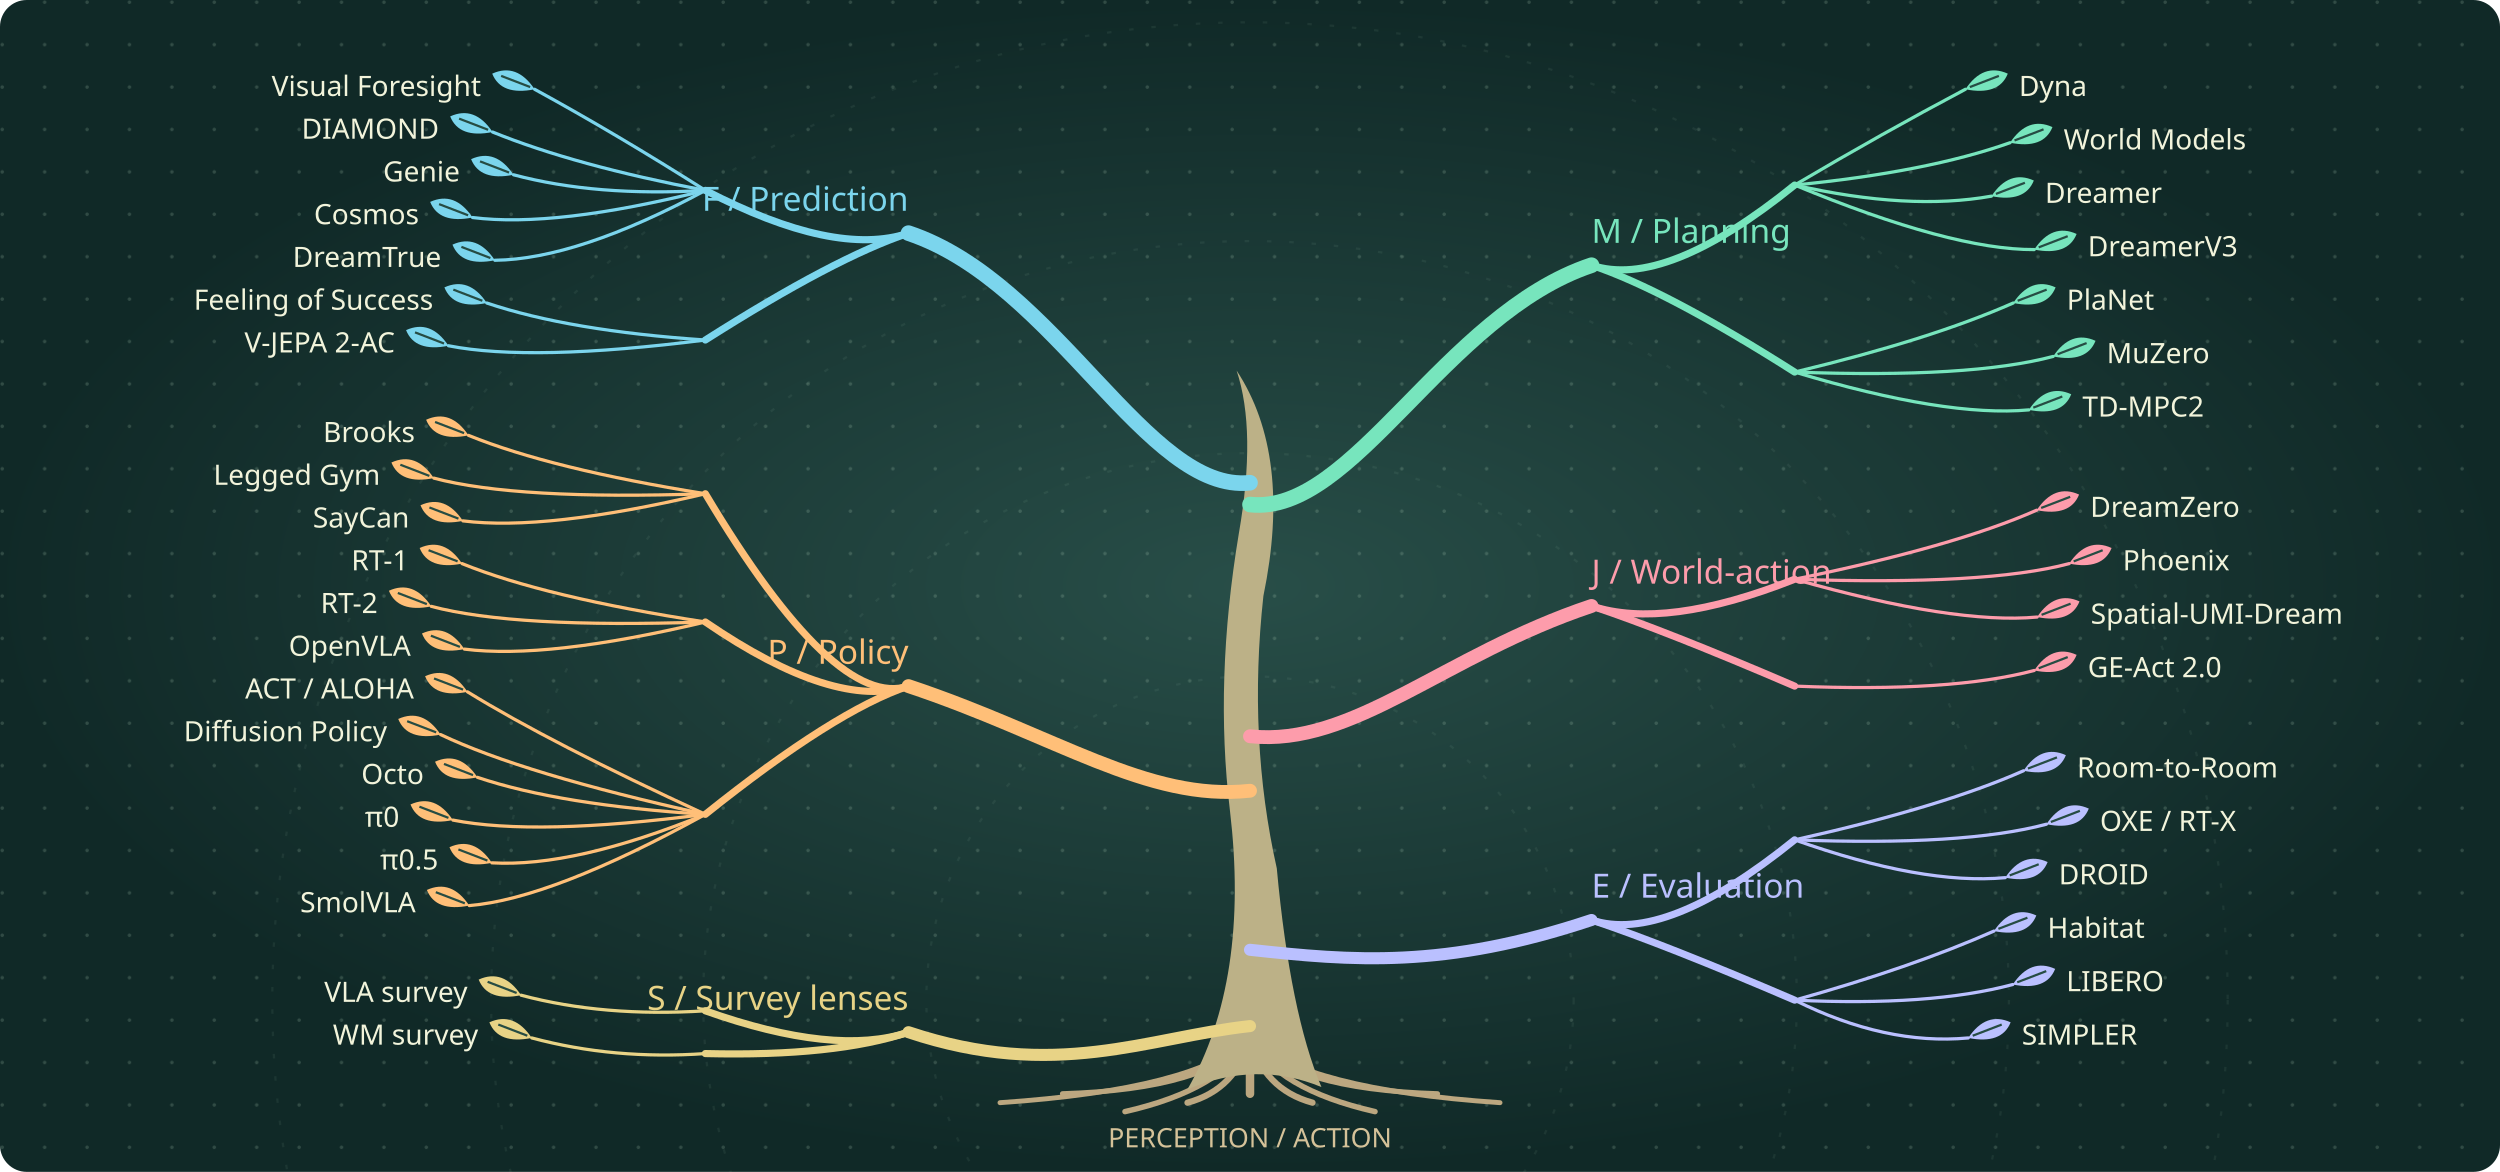
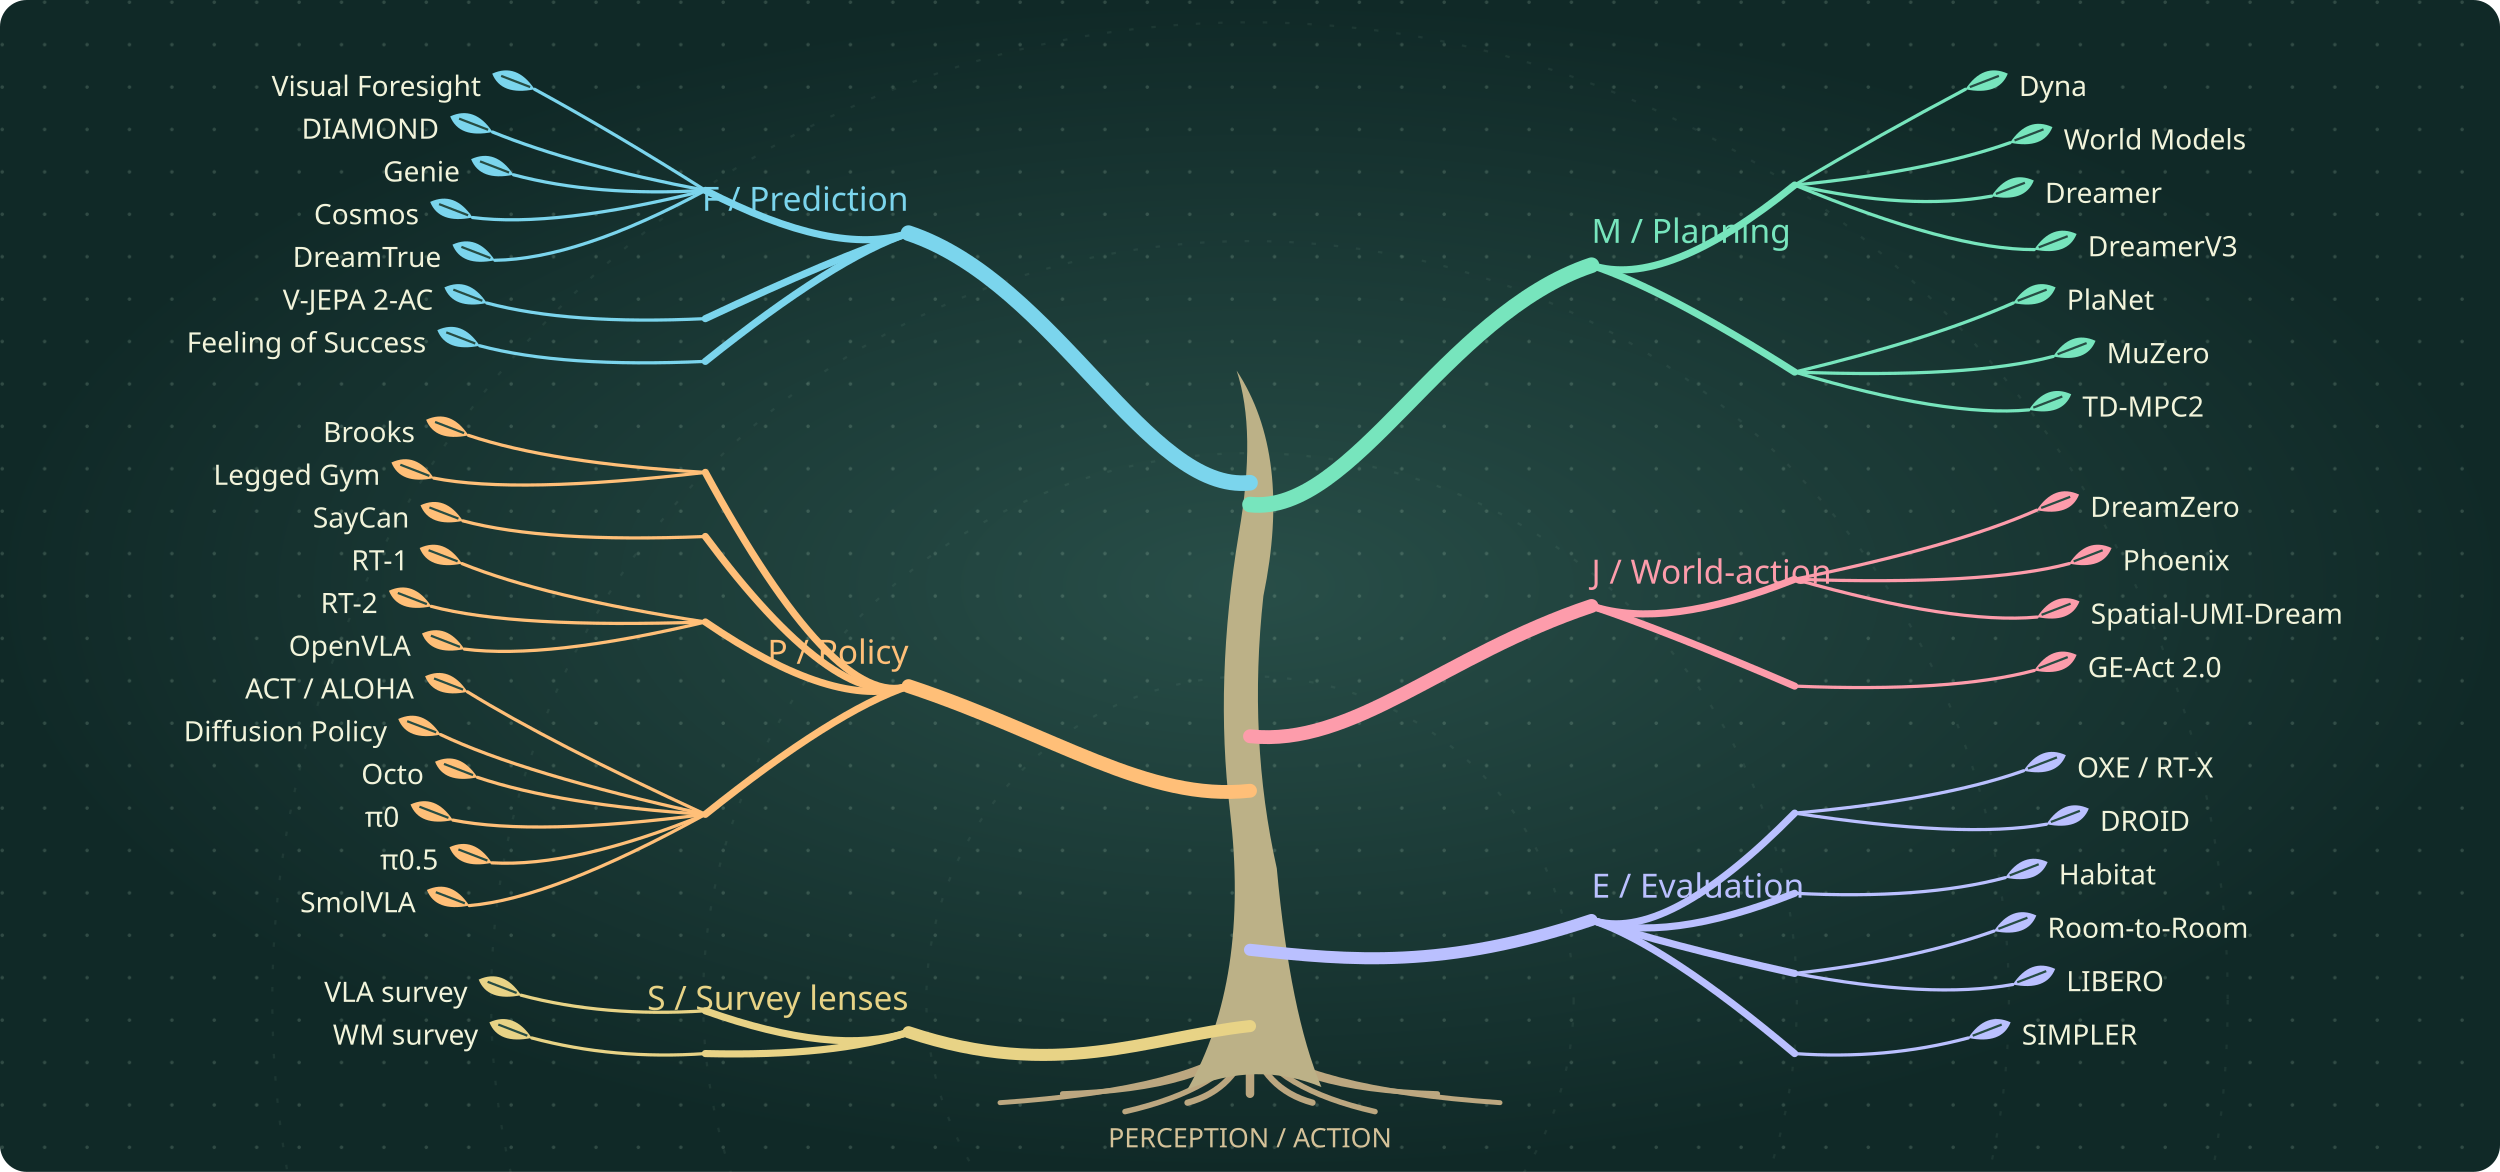
<svg xmlns="http://www.w3.org/2000/svg" class="atlas-plate" data-plate="canopy" width="1120" height="525" viewBox="0 0 1120 525" role="group" aria-label="Growing method family tree" font-family="system-ui,sans-serif">
  <defs>
    <radialGradient id="fog-canopy">
      <stop stop-color="#284e48" />
      <stop offset="1" stop-color="#102927" />
    </radialGradient>
    <pattern id="dots-canopy" width="19" height="19" patternUnits="userSpaceOnUse">
      <circle cx="1" cy="1" r=".8" fill="#bbd9c1" opacity=".19" />
    </pattern>
  </defs>
  <rect width="1120" height="525" rx="12" fill="url(#fog-canopy)" />
  <rect width="1120" height="525" rx="12" fill="url(#dots-canopy)" />
  <circle cx="560" cy="448" r="145" fill="none" stroke="#adcbb0" stroke-opacity=".08" stroke-dasharray="2 8" />
  <circle cx="560" cy="448" r="245" fill="none" stroke="#adcbb0" stroke-opacity=".08" stroke-dasharray="2 8" />
  <circle cx="560" cy="448" r="340" fill="none" stroke="#adcbb0" stroke-opacity=".08" stroke-dasharray="2 8" />
  <circle cx="560" cy="448" r="438" fill="none" stroke="#adcbb0" stroke-opacity=".08" stroke-dasharray="2 8" />
  <path d="M560 465 Q536 488 448 494" fill="none" stroke="#bca780" stroke-width="2.2" stroke-linecap="round" />
  <path d="M560 465 Q542 488 476 490" fill="none" stroke="#bca780" stroke-width="2.3" stroke-linecap="round" />
  <path d="M560 465 Q548 488 504 498" fill="none" stroke="#bca780" stroke-width="2.467" stroke-linecap="round" />
  <path d="M560 465 Q554 488 532 494" fill="none" stroke="#bca780" stroke-width="2.8" stroke-linecap="round" />
  <path d="M560 465 Q560 488 560 490" fill="none" stroke="#bca780" stroke-width="3.8" stroke-linecap="round" />
  <path d="M560 465 Q566 488 588 494" fill="none" stroke="#bca780" stroke-width="2.8" stroke-linecap="round" />
  <path d="M560 465 Q572 488 616 498" fill="none" stroke="#bca780" stroke-width="2.467" stroke-linecap="round" />
  <path d="M560 465 Q578 488 644 490" fill="none" stroke="#bca780" stroke-width="2.3" stroke-linecap="round" />
  <path d="M560 465 Q584 488 672 494" fill="none" stroke="#bca780" stroke-width="2.2" stroke-linecap="round" />
  <path d="M532 488Q560 439 551 363Q544 305 555 239Q563 193 554 166Q579 204 566 267Q559 331 572 389Q578 454 592 487Q563 475 532 488Z" fill="#bcb187" />
  <path d="M560 216.266 C514 221.266 473 126.45 407 104.45" fill="none" stroke="#7bd5ed" stroke-width="7" stroke-linecap="round" data-born="2016" data-f="F" class="wood" pathLength="1" />
  <path d="M407 104.45 Q374 115.45 316 85.3" fill="none" stroke="#7bd5ed" stroke-width="3.2" stroke-linecap="round" data-born="2016" data-f="F" class="wood" pathLength="1" />
  <path d="M316 85.3 Q276.512 60.231 239.512 40" fill="none" stroke="#7bd5ed" stroke-width="1.45" stroke-linecap="round" data-born="2016" data-f="F" class="wood" pathLength="1" />
  <path d="M316 85.3 Q257.677 74.21 220.677 59.15" fill="none" stroke="#7bd5ed" stroke-width="1.45" stroke-linecap="round" data-born="2024" data-f="F" class="wood" pathLength="1" />
  <path d="M316 85.3 Q267.055 88.19 230.055 78.3" fill="none" stroke="#7bd5ed" stroke-width="1.45" stroke-linecap="round" data-born="2024" data-f="F" class="wood" pathLength="1" />
  <path d="M316 85.3 Q248.71 102.169 211.71 97.45" fill="none" stroke="#7bd5ed" stroke-width="1.45" stroke-linecap="round" data-born="2025" data-f="F" class="wood" pathLength="1" />
  <path d="M316 85.3 Q258.703 116.149 221.703 116.6" fill="none" stroke="#7bd5ed" stroke-width="1.45" stroke-linecap="round" data-born="2026" data-f="F" class="wood" pathLength="1" />
-   <path d="M407 104.45 Q374 115.45 316 152.325" fill="none" stroke="#7bd5ed" stroke-width="3.2" stroke-linecap="round" data-born="2017" data-f="F" class="wood" pathLength="1" />
-   <path d="M316 152.325 Q255.089 148.225 218.089 135.75" fill="none" stroke="#7bd5ed" stroke-width="1.45" stroke-linecap="round" data-born="2017" data-f="F" class="wood" pathLength="1" />
-   <path d="M316 152.325 Q237.919 162.205 200.919 154.9" fill="none" stroke="#7bd5ed" stroke-width="1.45" stroke-linecap="round" data-born="2025" data-f="F" class="wood" pathLength="1" />
+   <path d="M407 104.45 Q374 115.45 316 142.75" fill="none" stroke="#7bd5ed" stroke-width="3.2" stroke-linecap="round" data-born="2025" data-f="F" class="wood" pathLength="1" />
+   <path d="M316 142.75 Q255.089 145.64 218.089 135.75" fill="none" stroke="#7bd5ed" stroke-width="1.45" stroke-linecap="round" data-born="2025" data-f="F" class="wood" pathLength="1" />
+   <path d="M407 104.45 Q374 115.45 316 161.9" fill="none" stroke="#7bd5ed" stroke-width="3.2" stroke-linecap="round" data-born="2017" data-f="F" class="wood" pathLength="1" />
+   <path d="M316 161.9 Q251.919 164.79 214.919 154.9" fill="none" stroke="#7bd5ed" stroke-width="1.45" stroke-linecap="round" data-born="2017" data-f="F" class="wood" pathLength="1" />
  <path d="M560 354.255 C514 359.255 473 329.375 407 307.375" fill="none" stroke="#ffbf78" stroke-width="6.2" stroke-linecap="round" data-born="1991" data-f="P" class="wood" pathLength="1" />
-   <path d="M407 307.375 Q374 318.375 316 221.2" fill="none" stroke="#ffbf78" stroke-width="3.2" stroke-linecap="round" data-born="1991" data-f="P" class="wood" pathLength="1" />
-   <path d="M316 221.2 Q246.899 210.111 209.899 195.05" fill="none" stroke="#ffbf78" stroke-width="1.45" stroke-linecap="round" data-born="1991" data-f="P" class="wood" pathLength="1" />
-   <path d="M316 221.2 Q231.351 224.09 194.351 214.2" fill="none" stroke="#ffbf78" stroke-width="1.45" stroke-linecap="round" data-born="2021" data-f="P" class="wood" pathLength="1" />
-   <path d="M316 221.2 Q244.382 238.07 207.382 233.35" fill="none" stroke="#ffbf78" stroke-width="1.45" stroke-linecap="round" data-born="2022" data-f="P" class="wood" pathLength="1" />
+   <path d="M407 307.375 Q374 318.375 316 211.625" fill="none" stroke="#ffbf78" stroke-width="3.2" stroke-linecap="round" data-born="1991" data-f="P" class="wood" pathLength="1" />
+   <path d="M316 211.625 Q246.899 207.525 209.899 195.05" fill="none" stroke="#ffbf78" stroke-width="1.45" stroke-linecap="round" data-born="1991" data-f="P" class="wood" pathLength="1" />
+   <path d="M316 211.625 Q231.351 221.505 194.351 214.2" fill="none" stroke="#ffbf78" stroke-width="1.45" stroke-linecap="round" data-born="2021" data-f="P" class="wood" pathLength="1" />
+   <path d="M407 307.375 Q374 318.375 316 240.35" fill="none" stroke="#ffbf78" stroke-width="3.2" stroke-linecap="round" data-born="2022" data-f="P" class="wood" pathLength="1" />
+   <path d="M316 240.35 Q244.382 243.24 207.382 233.35" fill="none" stroke="#ffbf78" stroke-width="1.45" stroke-linecap="round" data-born="2022" data-f="P" class="wood" pathLength="1" />
  <path d="M407 307.375 Q374 318.375 316 278.65" fill="none" stroke="#ffbf78" stroke-width="3.2" stroke-linecap="round" data-born="2022" data-f="P" class="wood" pathLength="1" />
  <path d="M316 278.65 Q244.005 267.561 207.005 252.5" fill="none" stroke="#ffbf78" stroke-width="1.45" stroke-linecap="round" data-born="2022" data-f="P" class="wood" pathLength="1" />
  <path d="M316 278.65 Q230.226 281.54 193.226 271.65" fill="none" stroke="#ffbf78" stroke-width="1.45" stroke-linecap="round" data-born="2023" data-f="P" class="wood" pathLength="1" />
  <path d="M316 278.65 Q245.041 295.519 208.041 290.8" fill="none" stroke="#ffbf78" stroke-width="1.45" stroke-linecap="round" data-born="2024" data-f="P" class="wood" pathLength="1" />
  <path d="M407 307.375 Q374 318.375 316 364.825" fill="none" stroke="#ffbf78" stroke-width="3.2" stroke-linecap="round" data-born="2023" data-f="P" class="wood" pathLength="1" />
  <path d="M316 364.825 Q246.44 332.766 209.44 309.95" fill="none" stroke="#ffbf78" stroke-width="1.45" stroke-linecap="round" data-born="2023" data-f="P" class="wood" pathLength="1" />
  <path d="M316 364.825 Q234.402 346.746 197.402 329.1" fill="none" stroke="#ffbf78" stroke-width="1.45" stroke-linecap="round" data-born="2023" data-f="P" class="wood" pathLength="1" />
  <path d="M316 364.825 Q250.901 360.725 213.901 348.25" fill="none" stroke="#ffbf78" stroke-width="1.45" stroke-linecap="round" data-born="2024" data-f="P" class="wood" pathLength="1" />
  <path d="M316 364.825 Q239.902 374.705 202.902 367.4" fill="none" stroke="#ffbf78" stroke-width="1.45" stroke-linecap="round" data-born="2024" data-f="P" class="wood" pathLength="1" />
  <path d="M316 364.825 Q257.362 388.684 220.362 386.55" fill="none" stroke="#ffbf78" stroke-width="1.45" stroke-linecap="round" data-born="2025" data-f="P" class="wood" pathLength="1" />
  <path d="M316 364.825 Q247.235 402.664 210.235 405.7" fill="none" stroke="#ffbf78" stroke-width="1.45" stroke-linecap="round" data-born="2025" data-f="P" class="wood" pathLength="1" />
  <path d="M560 459.689 C514 464.689 473 484.425 407 462.425" fill="none" stroke="#e8d386" stroke-width="5.4" stroke-linecap="round" data-born="2024" data-f="S" class="wood" pathLength="1" />
  <path d="M407 462.425 Q374 473.425 316 452.85" fill="none" stroke="#e8d386" stroke-width="3.2" stroke-linecap="round" data-born="2024" data-f="S" class="wood" pathLength="1" />
  <path d="M316 452.85 Q270.447 455.74 233.447 445.85" fill="none" stroke="#e8d386" stroke-width="1.45" stroke-linecap="round" data-born="2024" data-f="S" class="wood" pathLength="1" />
  <path d="M407 462.425 Q374 473.425 316 472" fill="none" stroke="#e8d386" stroke-width="3.2" stroke-linecap="round" data-born="2025" data-f="S" class="wood" pathLength="1" />
  <path d="M316 472 Q275.232 474.89 238.232 465" fill="none" stroke="#e8d386" stroke-width="1.45" stroke-linecap="round" data-born="2025" data-f="S" class="wood" pathLength="1" />
  <path d="M560 226.032 C606 231.032 647 140.812 713 118.812" fill="none" stroke="#77e5bd" stroke-width="7" stroke-linecap="round" data-born="1991" data-f="M" class="wood" pathLength="1" />
  <path d="M713 118.812 Q746 129.812 804 82.906" fill="none" stroke="#77e5bd" stroke-width="3.2" stroke-linecap="round" data-born="1991" data-f="M" class="wood" pathLength="1" />
  <path d="M804 82.906 Q843.488 59.585 880.488 40" fill="none" stroke="#77e5bd" stroke-width="1.45" stroke-linecap="round" data-born="1991" data-f="M" class="wood" pathLength="1" />
  <path d="M804 82.906 Q863.501 77.059 900.501 63.938" fill="none" stroke="#77e5bd" stroke-width="1.45" stroke-linecap="round" data-born="2018" data-f="M" class="wood" pathLength="1" />
  <path d="M804 82.906 Q855.156 94.533 892.156 87.875" fill="none" stroke="#77e5bd" stroke-width="1.45" stroke-linecap="round" data-born="2019" data-f="M" class="wood" pathLength="1" />
  <path d="M804 82.906 Q874.33 112.008 911.33 111.812" fill="none" stroke="#77e5bd" stroke-width="1.45" stroke-linecap="round" data-born="2023" data-f="M" class="wood" pathLength="1" />
  <path d="M713 118.812 Q746 129.812 804 166.688" fill="none" stroke="#77e5bd" stroke-width="3.2" stroke-linecap="round" data-born="2018" data-f="M" class="wood" pathLength="1" />
  <path d="M804 166.688 Q864.911 152.103 901.911 135.75" fill="none" stroke="#77e5bd" stroke-width="1.45" stroke-linecap="round" data-born="2018" data-f="M" class="wood" pathLength="1" />
  <path d="M804 166.688 Q882.799 169.577 919.799 159.688" fill="none" stroke="#77e5bd" stroke-width="1.45" stroke-linecap="round" data-born="2019" data-f="M" class="wood" pathLength="1" />
  <path d="M804 166.688 Q871.91 187.052 908.91 183.625" fill="none" stroke="#77e5bd" stroke-width="1.45" stroke-linecap="round" data-born="2023" data-f="M" class="wood" pathLength="1" />
  <path d="M560 329.839 C606 334.839 647 293.469 713 271.469" fill="none" stroke="#fd9cab" stroke-width="6.2" stroke-linecap="round" data-born="2026" data-f="J" class="wood" pathLength="1" />
  <path d="M713 271.469 Q746 282.469 804 259.5" fill="none" stroke="#fd9cab" stroke-width="3.2" stroke-linecap="round" data-born="2026" data-f="J" class="wood" pathLength="1" />
  <path d="M804 259.5 Q875.431 244.916 912.431 228.562" fill="none" stroke="#fd9cab" stroke-width="1.45" stroke-linecap="round" data-born="2026" data-f="J" class="wood" pathLength="1" />
  <path d="M804 259.5 Q889.995 262.39 926.995 252.5" fill="none" stroke="#fd9cab" stroke-width="1.45" stroke-linecap="round" data-born="2026" data-f="J" class="wood" pathLength="1" />
  <path d="M804 259.5 Q875.626 279.864 912.626 276.438" fill="none" stroke="#fd9cab" stroke-width="1.45" stroke-linecap="round" data-born="2026" data-f="J" class="wood" pathLength="1" />
  <path d="M713 271.469 Q746 282.469 804 307.375" fill="none" stroke="#fd9cab" stroke-width="3.2" stroke-linecap="round" data-born="2026" data-f="J" class="wood" pathLength="1" />
  <path d="M804 307.375 Q874.331 310.265 911.331 300.375" fill="none" stroke="#fd9cab" stroke-width="1.45" stroke-linecap="round" data-born="2026" data-f="J" class="wood" pathLength="1" />
  <path d="M560 425.506 C606 430.506 647 434.156 713 412.156" fill="none" stroke="#bac0ff" stroke-width="5.4" stroke-linecap="round" data-born="2017" data-f="E" class="wood" pathLength="1" />
-   <path d="M713 412.156 Q746 423.156 804 376.25" fill="none" stroke="#bac0ff" stroke-width="3.2" stroke-linecap="round" data-born="2017" data-f="E" class="wood" pathLength="1" />
-   <path d="M804 376.25 Q869.516 361.666 906.516 345.312" fill="none" stroke="#bac0ff" stroke-width="1.45" stroke-linecap="round" data-born="2017" data-f="E" class="wood" pathLength="1" />
-   <path d="M804 376.25 Q879.783 379.14 916.783 369.25" fill="none" stroke="#bac0ff" stroke-width="1.45" stroke-linecap="round" data-born="2023" data-f="E" class="wood" pathLength="1" />
-   <path d="M804 376.25 Q861.339 396.614 898.339 393.188" fill="none" stroke="#bac0ff" stroke-width="1.45" stroke-linecap="round" data-born="2024" data-f="E" class="wood" pathLength="1" />
-   <path d="M713 412.156 Q746 423.156 804 448.062" fill="none" stroke="#bac0ff" stroke-width="3.2" stroke-linecap="round" data-born="2019" data-f="E" class="wood" pathLength="1" />
-   <path d="M804 448.062 Q856.28 433.478 893.28 417.125" fill="none" stroke="#bac0ff" stroke-width="1.45" stroke-linecap="round" data-born="2019" data-f="E" class="wood" pathLength="1" />
-   <path d="M804 448.062 Q864.716 450.952 901.716 441.062" fill="none" stroke="#bac0ff" stroke-width="1.45" stroke-linecap="round" data-born="2023" data-f="E" class="wood" pathLength="1" />
-   <path d="M804 448.062 Q844.768 468.427 881.768 465" fill="none" stroke="#bac0ff" stroke-width="1.45" stroke-linecap="round" data-born="2024" data-f="E" class="wood" pathLength="1" />
+   <path d="M713 412.156 Q746 423.156 804 364.281" fill="none" stroke="#bac0ff" stroke-width="3.2" stroke-linecap="round" data-born="2023" data-f="E" class="wood" pathLength="1" />
+   <path d="M804 364.281 Q869.516 358.434 906.516 345.312" fill="none" stroke="#bac0ff" stroke-width="1.45" stroke-linecap="round" data-born="2023" data-f="E" class="wood" pathLength="1" />
+   <path d="M804 364.281 Q879.783 375.908 916.783 369.25" fill="none" stroke="#bac0ff" stroke-width="1.45" stroke-linecap="round" data-born="2024" data-f="E" class="wood" pathLength="1" />
+   <path d="M713 412.156 Q746 423.156 804 400.188" fill="none" stroke="#bac0ff" stroke-width="3.2" stroke-linecap="round" data-born="2019" data-f="E" class="wood" pathLength="1" />
+   <path d="M804 400.188 Q861.339 403.077 898.339 393.188" fill="none" stroke="#bac0ff" stroke-width="1.45" stroke-linecap="round" data-born="2019" data-f="E" class="wood" pathLength="1" />
+   <path d="M713 412.156 Q746 423.156 804 436.094" fill="none" stroke="#bac0ff" stroke-width="3.2" stroke-linecap="round" data-born="2017" data-f="E" class="wood" pathLength="1" />
+   <path d="M804 436.094 Q856.28 430.247 893.28 417.125" fill="none" stroke="#bac0ff" stroke-width="1.45" stroke-linecap="round" data-born="2017" data-f="E" class="wood" pathLength="1" />
+   <path d="M804 436.094 Q864.716 447.721 901.716 441.062" fill="none" stroke="#bac0ff" stroke-width="1.45" stroke-linecap="round" data-born="2023" data-f="E" class="wood" pathLength="1" />
+   <path d="M713 412.156 Q746 423.156 804 472" fill="none" stroke="#bac0ff" stroke-width="3.2" stroke-linecap="round" data-born="2024" data-f="E" class="wood" pathLength="1" />
+   <path d="M804 472 Q844.768 474.89 881.768 465" fill="none" stroke="#bac0ff" stroke-width="1.45" stroke-linecap="round" data-born="2024" data-f="E" class="wood" pathLength="1" />
  <g data-born="2016" data-f="F">
    <text x="407" y="94.45" text-anchor="end" fill="#7bd5ed" font-size="15">F / Prediction</text>
  </g>
  <g data-born="1991" data-f="P">
    <text x="407" y="297.375" text-anchor="end" fill="#ffbf78" font-size="15">P / Policy</text>
  </g>
  <g data-born="2024" data-f="S">
    <text x="407" y="452.425" text-anchor="end" fill="#e8d386" font-size="15">S / Survey lenses</text>
  </g>
  <g data-born="1991" data-f="M">
    <text x="713" y="108.812" text-anchor="start" fill="#77e5bd" font-size="15">M / Planning</text>
  </g>
  <g data-born="2026" data-f="J">
    <text x="713" y="261.469" text-anchor="start" fill="#fd9cab" font-size="15">J / World-action</text>
  </g>
  <g data-born="2017" data-f="E">
    <text x="713" y="402.156" text-anchor="start" fill="#bac0ff" font-size="15">E / Evaluation</text>
  </g>
  <a class="specimen" href="#foresight" data-node="foresight" data-y="2016" data-f="F" transform="translate(239.5117 40)" aria-label="2016 · Deep Visual Foresight">
    <rect class="hit" fill="transparent" x="-165" y="-13" width="169" height="18" rx="4" />
    <g transform="scale(-1 1)">
      <path d="M0 0Q8 -12 19 -7Q15 3 0 0Z" fill="#7bd5ed" />
      <path d="M2 -1L15 -6" stroke="#264c43" stroke-width="1" />
    </g>
    <text x="-24" y="3" text-anchor="end" fill="#f2f4db" font-size="12.6">Visual Foresight</text>
  </a>
  <a class="specimen" href="#diamond" data-node="diamond" data-y="2024" data-f="F" transform="translate(220.6768 59.15)" aria-label="2024 · DIAMOND">
    <rect class="hit" fill="transparent" x="-165" y="-13" width="169" height="18" rx="4" />
    <g transform="scale(-1 1)">
      <path d="M0 0Q8 -12 19 -7Q15 3 0 0Z" fill="#7bd5ed" />
      <path d="M2 -1L15 -6" stroke="#264c43" stroke-width="1" />
    </g>
    <text x="-24" y="3" text-anchor="end" fill="#f2f4db" font-size="12.6">DIAMOND</text>
  </a>
  <a class="specimen" href="#genie" data-node="genie" data-y="2024" data-f="F" transform="translate(230.0548 78.3)" aria-label="2024 · Genie">
    <rect class="hit" fill="transparent" x="-165" y="-13" width="169" height="18" rx="4" />
    <g transform="scale(-1 1)">
      <path d="M0 0Q8 -12 19 -7Q15 3 0 0Z" fill="#7bd5ed" />
      <path d="M2 -1L15 -6" stroke="#264c43" stroke-width="1" />
    </g>
    <text x="-24" y="3" text-anchor="end" fill="#f2f4db" font-size="12.6">Genie</text>
  </a>
  <a class="specimen" href="#cosmos" data-node="cosmos" data-y="2025" data-f="F" transform="translate(211.7101 97.45)" aria-label="2025 · Cosmos World Foundation Model Platform">
    <rect class="hit" fill="transparent" x="-165" y="-13" width="169" height="18" rx="4" />
    <g transform="scale(-1 1)">
      <path d="M0 0Q8 -12 19 -7Q15 3 0 0Z" fill="#7bd5ed" />
      <path d="M2 -1L15 -6" stroke="#264c43" stroke-width="1" />
    </g>
    <text x="-24" y="3" text-anchor="end" fill="#f2f4db" font-size="12.6">Cosmos</text>
  </a>
  <a class="specimen" href="#dreamtrue" data-node="dreamtrue" data-y="2026" data-f="F" transform="translate(221.7029 116.6)" aria-label="2026 · DreamTrue">
    <rect class="hit" fill="transparent" x="-165" y="-13" width="169" height="18" rx="4" />
    <g transform="scale(-1 1)">
      <path d="M0 0Q8 -12 19 -7Q15 3 0 0Z" fill="#7bd5ed" />
      <path d="M2 -1L15 -6" stroke="#264c43" stroke-width="1" />
    </g>
    <text x="-24" y="3" text-anchor="end" fill="#f2f4db" font-size="12.6">DreamTrue</text>
  </a>
-   <a class="specimen" href="#touch" data-node="touch" data-y="2017" data-f="F" transform="translate(218.0891 135.75)" aria-label="2017 · The Feeling of Success">
+   <a class="specimen" href="#vjepa2" data-node="vjepa2" data-y="2025" data-f="F" transform="translate(218.0891 135.75)" aria-label="2025 · V-JEPA 2 / 2-AC">
+     <rect class="hit" fill="transparent" x="-165" y="-13" width="169" height="18" rx="4" />
+     <g transform="scale(-1 1)">
+       <path d="M0 0Q8 -12 19 -7Q15 3 0 0Z" fill="#7bd5ed" />
+       <path d="M2 -1L15 -6" stroke="#264c43" stroke-width="1" />
+     </g>
+     <text x="-24" y="3" text-anchor="end" fill="#f2f4db" font-size="12.6">V-JEPA 2-AC</text>
+   </a>
+   <a class="specimen" href="#touch" data-node="touch" data-y="2017" data-f="F" transform="translate(214.9188 154.9)" aria-label="2017 · The Feeling of Success">
    <rect class="hit" fill="transparent" x="-165" y="-13" width="169" height="18" rx="4" />
    <g transform="scale(-1 1)">
      <path d="M0 0Q8 -12 19 -7Q15 3 0 0Z" fill="#7bd5ed" />
      <path d="M2 -1L15 -6" stroke="#264c43" stroke-width="1" />
    </g>
    <text x="-24" y="3" text-anchor="end" fill="#f2f4db" font-size="12.6">Feeling of Success</text>
  </a>
-   <a class="specimen" href="#vjepa2" data-node="vjepa2" data-y="2025" data-f="F" transform="translate(200.9188 154.9)" aria-label="2025 · V-JEPA 2 / 2-AC">
-     <rect class="hit" fill="transparent" x="-165" y="-13" width="169" height="18" rx="4" />
-     <g transform="scale(-1 1)">
-       <path d="M0 0Q8 -12 19 -7Q15 3 0 0Z" fill="#7bd5ed" />
-       <path d="M2 -1L15 -6" stroke="#264c43" stroke-width="1" />
-     </g>
-     <text x="-24" y="3" text-anchor="end" fill="#f2f4db" font-size="12.6">V-JEPA 2-AC</text>
-   </a>
  <a class="specimen" href="#brooks" data-node="brooks" data-y="1991" data-f="P" transform="translate(209.8989 195.05)" aria-label="1991 · Intelligence without representation">
    <rect class="hit" fill="transparent" x="-165" y="-13" width="169" height="18" rx="4" />
    <g transform="scale(-1 1)">
      <path d="M0 0Q8 -12 19 -7Q15 3 0 0Z" fill="#ffbf78" />
      <path d="M2 -1L15 -6" stroke="#264c43" stroke-width="1" />
    </g>
    <text x="-24" y="3" text-anchor="end" fill="#f2f4db" font-size="12.6">Brooks</text>
  </a>
  <a class="specimen" href="#legged" data-node="legged" data-y="2021" data-f="P" transform="translate(194.3509 214.2)" aria-label="2021 · Learning to Walk in Minutes">
    <rect class="hit" fill="transparent" x="-165" y="-13" width="169" height="18" rx="4" />
    <g transform="scale(-1 1)">
      <path d="M0 0Q8 -12 19 -7Q15 3 0 0Z" fill="#ffbf78" />
      <path d="M2 -1L15 -6" stroke="#264c43" stroke-width="1" />
    </g>
    <text x="-24" y="3" text-anchor="end" fill="#f2f4db" font-size="12.6">Legged Gym</text>
  </a>
  <a class="specimen" href="#saycan" data-node="saycan" data-y="2022" data-f="P" transform="translate(207.3818 233.35)" aria-label="2022 · SayCan">
    <rect class="hit" fill="transparent" x="-165" y="-13" width="169" height="18" rx="4" />
    <g transform="scale(-1 1)">
      <path d="M0 0Q8 -12 19 -7Q15 3 0 0Z" fill="#ffbf78" />
      <path d="M2 -1L15 -6" stroke="#264c43" stroke-width="1" />
    </g>
    <text x="-24" y="3" text-anchor="end" fill="#f2f4db" font-size="12.6">SayCan</text>
  </a>
  <a class="specimen" href="#rt1" data-node="rt1" data-y="2022" data-f="P" transform="translate(207.0051 252.5)" aria-label="2022 · RT-1">
    <rect class="hit" fill="transparent" x="-165" y="-13" width="169" height="18" rx="4" />
    <g transform="scale(-1 1)">
      <path d="M0 0Q8 -12 19 -7Q15 3 0 0Z" fill="#ffbf78" />
      <path d="M2 -1L15 -6" stroke="#264c43" stroke-width="1" />
    </g>
    <text x="-24" y="3" text-anchor="end" fill="#f2f4db" font-size="12.6">RT-1</text>
  </a>
  <a class="specimen" href="#rt2" data-node="rt2" data-y="2023" data-f="P" transform="translate(193.226 271.65)" aria-label="2023 · RT-2">
    <rect class="hit" fill="transparent" x="-165" y="-13" width="169" height="18" rx="4" />
    <g transform="scale(-1 1)">
      <path d="M0 0Q8 -12 19 -7Q15 3 0 0Z" fill="#ffbf78" />
      <path d="M2 -1L15 -6" stroke="#264c43" stroke-width="1" />
    </g>
    <text x="-24" y="3" text-anchor="end" fill="#f2f4db" font-size="12.6">RT-2</text>
  </a>
  <a class="specimen" href="#openvla" data-node="openvla" data-y="2024" data-f="P" transform="translate(208.0414 290.8)" aria-label="2024 · OpenVLA">
    <rect class="hit" fill="transparent" x="-165" y="-13" width="169" height="18" rx="4" />
    <g transform="scale(-1 1)">
      <path d="M0 0Q8 -12 19 -7Q15 3 0 0Z" fill="#ffbf78" />
      <path d="M2 -1L15 -6" stroke="#264c43" stroke-width="1" />
    </g>
    <text x="-24" y="3" text-anchor="end" fill="#f2f4db" font-size="12.6">OpenVLA</text>
  </a>
  <a class="specimen" href="#act" data-node="act" data-y="2023" data-f="P" transform="translate(209.44 309.95)" aria-label="2023 · ACT / ALOHA">
    <rect class="hit" fill="transparent" x="-165" y="-13" width="169" height="18" rx="4" />
    <g transform="scale(-1 1)">
      <path d="M0 0Q8 -12 19 -7Q15 3 0 0Z" fill="#ffbf78" />
      <path d="M2 -1L15 -6" stroke="#264c43" stroke-width="1" />
    </g>
    <text x="-24" y="3" text-anchor="end" fill="#f2f4db" font-size="12.6">ACT / ALOHA</text>
  </a>
  <a class="specimen" href="#diffusion-policy" data-node="diffusion-policy" data-y="2023" data-f="P" transform="translate(197.4023 329.1)" aria-label="2023 · Diffusion Policy">
    <rect class="hit" fill="transparent" x="-165" y="-13" width="169" height="18" rx="4" />
    <g transform="scale(-1 1)">
      <path d="M0 0Q8 -12 19 -7Q15 3 0 0Z" fill="#ffbf78" />
      <path d="M2 -1L15 -6" stroke="#264c43" stroke-width="1" />
    </g>
    <text x="-24" y="3" text-anchor="end" fill="#f2f4db" font-size="12.6">Diffusion Policy</text>
  </a>
  <a class="specimen" href="#octo" data-node="octo" data-y="2024" data-f="P" transform="translate(213.9011 348.25)" aria-label="2024 · Octo">
    <rect class="hit" fill="transparent" x="-165" y="-13" width="169" height="18" rx="4" />
    <g transform="scale(-1 1)">
      <path d="M0 0Q8 -12 19 -7Q15 3 0 0Z" fill="#ffbf78" />
      <path d="M2 -1L15 -6" stroke="#264c43" stroke-width="1" />
    </g>
    <text x="-24" y="3" text-anchor="end" fill="#f2f4db" font-size="12.6">Octo</text>
  </a>
  <a class="specimen" href="#pi0" data-node="pi0" data-y="2024" data-f="P" transform="translate(202.9017 367.4)" aria-label="2024 · π0">
    <rect class="hit" fill="transparent" x="-165" y="-13" width="169" height="18" rx="4" />
    <g transform="scale(-1 1)">
      <path d="M0 0Q8 -12 19 -7Q15 3 0 0Z" fill="#ffbf78" />
      <path d="M2 -1L15 -6" stroke="#264c43" stroke-width="1" />
    </g>
    <text x="-24" y="3" text-anchor="end" fill="#f2f4db" font-size="12.6">π0</text>
  </a>
  <a class="specimen" href="#pi05" data-node="pi05" data-y="2025" data-f="P" transform="translate(220.3623 386.55)" aria-label="2025 · π0.5">
    <rect class="hit" fill="transparent" x="-165" y="-13" width="169" height="18" rx="4" />
    <g transform="scale(-1 1)">
      <path d="M0 0Q8 -12 19 -7Q15 3 0 0Z" fill="#ffbf78" />
      <path d="M2 -1L15 -6" stroke="#264c43" stroke-width="1" />
    </g>
    <text x="-24" y="3" text-anchor="end" fill="#f2f4db" font-size="12.6">π0.5</text>
  </a>
  <a class="specimen" href="#smolvla" data-node="smolvla" data-y="2025" data-f="P" transform="translate(210.2349 405.7)" aria-label="2025 · SmolVLA">
    <rect class="hit" fill="transparent" x="-165" y="-13" width="169" height="18" rx="4" />
    <g transform="scale(-1 1)">
      <path d="M0 0Q8 -12 19 -7Q15 3 0 0Z" fill="#ffbf78" />
      <path d="M2 -1L15 -6" stroke="#264c43" stroke-width="1" />
    </g>
    <text x="-24" y="3" text-anchor="end" fill="#f2f4db" font-size="12.6">SmolVLA</text>
  </a>
  <a class="specimen" href="#survey-vla" data-node="survey-vla" data-y="2024" data-f="S" transform="translate(233.4468 445.85)" aria-label="2024 · A Survey on Vision-Language-Action Models for Embodied AI">
    <rect class="hit" fill="transparent" x="-165" y="-13" width="169" height="18" rx="4" />
    <g transform="scale(-1 1)">
      <path d="M0 0Q8 -12 19 -7Q15 3 0 0Z" fill="#e8d386" />
      <path d="M2 -1L15 -6" stroke="#264c43" stroke-width="1" />
    </g>
    <text x="-24" y="3" text-anchor="end" fill="#f2f4db" font-size="12.6">VLA survey</text>
  </a>
  <a class="specimen" href="#survey-wm" data-node="survey-wm" data-y="2025" data-f="S" transform="translate(238.2325 465)" aria-label="2025 · A Comprehensive Survey on World Models for Embodied AI">
    <rect class="hit" fill="transparent" x="-165" y="-13" width="169" height="18" rx="4" />
    <g transform="scale(-1 1)">
      <path d="M0 0Q8 -12 19 -7Q15 3 0 0Z" fill="#e8d386" />
      <path d="M2 -1L15 -6" stroke="#264c43" stroke-width="1" />
    </g>
    <text x="-24" y="3" text-anchor="end" fill="#f2f4db" font-size="12.6">WM survey</text>
  </a>
  <a class="specimen" href="#dyna" data-node="dyna" data-y="1991" data-f="M" transform="translate(880.4883 40)" aria-label="1991 · Dyna">
    <rect class="hit" fill="transparent" x="-4" y="-13" width="169" height="18" rx="4" />
    <g transform="scale(1 1)">
      <path d="M0 0Q8 -12 19 -7Q15 3 0 0Z" fill="#77e5bd" />
      <path d="M2 -1L15 -6" stroke="#264c43" stroke-width="1" />
    </g>
    <text x="24" y="3" text-anchor="start" fill="#f2f4db" font-size="12.6">Dyna</text>
  </a>
  <a class="specimen" href="#world-models" data-node="world-models" data-y="2018" data-f="M" transform="translate(900.5013 63.9375)" aria-label="2018 · World Models">
    <rect class="hit" fill="transparent" x="-4" y="-13" width="169" height="18" rx="4" />
    <g transform="scale(1 1)">
      <path d="M0 0Q8 -12 19 -7Q15 3 0 0Z" fill="#77e5bd" />
      <path d="M2 -1L15 -6" stroke="#264c43" stroke-width="1" />
    </g>
    <text x="24" y="3" text-anchor="start" fill="#f2f4db" font-size="12.6">World Models</text>
  </a>
  <a class="specimen" href="#dreamer" data-node="dreamer" data-y="2019" data-f="M" transform="translate(892.1561 87.875)" aria-label="2019 · Dreamer">
    <rect class="hit" fill="transparent" x="-4" y="-13" width="169" height="18" rx="4" />
    <g transform="scale(1 1)">
      <path d="M0 0Q8 -12 19 -7Q15 3 0 0Z" fill="#77e5bd" />
      <path d="M2 -1L15 -6" stroke="#264c43" stroke-width="1" />
    </g>
    <text x="24" y="3" text-anchor="start" fill="#f2f4db" font-size="12.6">Dreamer</text>
  </a>
  <a class="specimen" href="#dreamerv3" data-node="dreamerv3" data-y="2023" data-f="M" transform="translate(911.3301 111.8125)" aria-label="2023 · DreamerV3">
    <rect class="hit" fill="transparent" x="-4" y="-13" width="169" height="18" rx="4" />
    <g transform="scale(1 1)">
      <path d="M0 0Q8 -12 19 -7Q15 3 0 0Z" fill="#77e5bd" />
      <path d="M2 -1L15 -6" stroke="#264c43" stroke-width="1" />
    </g>
    <text x="24" y="3" text-anchor="start" fill="#f2f4db" font-size="12.6">DreamerV3</text>
  </a>
  <a class="specimen" href="#planet" data-node="planet" data-y="2018" data-f="M" transform="translate(901.9109 135.75)" aria-label="2018 · PlaNet">
    <rect class="hit" fill="transparent" x="-4" y="-13" width="169" height="18" rx="4" />
    <g transform="scale(1 1)">
      <path d="M0 0Q8 -12 19 -7Q15 3 0 0Z" fill="#77e5bd" />
      <path d="M2 -1L15 -6" stroke="#264c43" stroke-width="1" />
    </g>
    <text x="24" y="3" text-anchor="start" fill="#f2f4db" font-size="12.6">PlaNet</text>
  </a>
  <a class="specimen" href="#muzero" data-node="muzero" data-y="2019" data-f="M" transform="translate(919.7991 159.6875)" aria-label="2019 · MuZero">
    <rect class="hit" fill="transparent" x="-4" y="-13" width="169" height="18" rx="4" />
    <g transform="scale(1 1)">
      <path d="M0 0Q8 -12 19 -7Q15 3 0 0Z" fill="#77e5bd" />
      <path d="M2 -1L15 -6" stroke="#264c43" stroke-width="1" />
    </g>
    <text x="24" y="3" text-anchor="start" fill="#f2f4db" font-size="12.6">MuZero</text>
  </a>
  <a class="specimen" href="#tdmpc2" data-node="tdmpc2" data-y="2023" data-f="M" transform="translate(908.9104 183.625)" aria-label="2023 · TD-MPC2">
    <rect class="hit" fill="transparent" x="-4" y="-13" width="169" height="18" rx="4" />
    <g transform="scale(1 1)">
      <path d="M0 0Q8 -12 19 -7Q15 3 0 0Z" fill="#77e5bd" />
      <path d="M2 -1L15 -6" stroke="#264c43" stroke-width="1" />
    </g>
    <text x="24" y="3" text-anchor="start" fill="#f2f4db" font-size="12.6">TD-MPC2</text>
  </a>
  <a class="specimen" href="#dreamzero" data-node="dreamzero" data-y="2026" data-f="J" transform="translate(912.431 228.5625)" aria-label="2026 · DreamZero">
    <rect class="hit" fill="transparent" x="-4" y="-13" width="169" height="18" rx="4" />
    <g transform="scale(1 1)">
      <path d="M0 0Q8 -12 19 -7Q15 3 0 0Z" fill="#fd9cab" />
      <path d="M2 -1L15 -6" stroke="#264c43" stroke-width="1" />
    </g>
    <text x="24" y="3" text-anchor="start" fill="#f2f4db" font-size="12.6">DreamZero</text>
  </a>
  <a class="specimen" href="#phoenix" data-node="phoenix" data-y="2026" data-f="J" transform="translate(926.9949 252.5)" aria-label="2026 · Phoenix">
    <rect class="hit" fill="transparent" x="-4" y="-13" width="169" height="18" rx="4" />
    <g transform="scale(1 1)">
      <path d="M0 0Q8 -12 19 -7Q15 3 0 0Z" fill="#fd9cab" />
      <path d="M2 -1L15 -6" stroke="#264c43" stroke-width="1" />
    </g>
    <text x="24" y="3" text-anchor="start" fill="#f2f4db" font-size="12.6">Phoenix</text>
  </a>
  <a class="specimen" href="#spatialumi" data-node="spatialumi" data-y="2026" data-f="J" transform="translate(912.6256 276.4375)" aria-label="2026 · Spatial-UMI-Dream">
    <rect class="hit" fill="transparent" x="-4" y="-13" width="169" height="18" rx="4" />
    <g transform="scale(1 1)">
      <path d="M0 0Q8 -12 19 -7Q15 3 0 0Z" fill="#fd9cab" />
      <path d="M2 -1L15 -6" stroke="#264c43" stroke-width="1" />
    </g>
    <text x="24" y="3" text-anchor="start" fill="#f2f4db" font-size="12.6">Spatial-UMI-Dream</text>
  </a>
  <a class="specimen" href="#geact" data-node="geact" data-y="2026" data-f="J" transform="translate(911.3312 300.375)" aria-label="2026 · GE-Act 2.0">
    <rect class="hit" fill="transparent" x="-4" y="-13" width="169" height="18" rx="4" />
    <g transform="scale(1 1)">
      <path d="M0 0Q8 -12 19 -7Q15 3 0 0Z" fill="#fd9cab" />
      <path d="M2 -1L15 -6" stroke="#264c43" stroke-width="1" />
    </g>
    <text x="24" y="3" text-anchor="start" fill="#f2f4db" font-size="12.6">GE-Act 2.0</text>
  </a>
-   <a class="specimen" href="#r2r" data-node="r2r" data-y="2017" data-f="E" transform="translate(906.5157 345.3125)" aria-label="2017 · Room-to-Room / VLN">
+   <a class="specimen" href="#oxe" data-node="oxe" data-y="2023" data-f="E" transform="translate(906.5157 345.3125)" aria-label="2023 · Open X-Embodiment / RT-X">
+     <rect class="hit" fill="transparent" x="-4" y="-13" width="169" height="18" rx="4" />
+     <g transform="scale(1 1)">
+       <path d="M0 0Q8 -12 19 -7Q15 3 0 0Z" fill="#bac0ff" />
+       <path d="M2 -1L15 -6" stroke="#264c43" stroke-width="1" />
+     </g>
+     <text x="24" y="3" text-anchor="start" fill="#f2f4db" font-size="12.6">OXE / RT-X</text>
+   </a>
+   <a class="specimen" href="#droid" data-node="droid" data-y="2024" data-f="E" transform="translate(916.7833 369.25)" aria-label="2024 · DROID">
+     <rect class="hit" fill="transparent" x="-4" y="-13" width="169" height="18" rx="4" />
+     <g transform="scale(1 1)">
+       <path d="M0 0Q8 -12 19 -7Q15 3 0 0Z" fill="#bac0ff" />
+       <path d="M2 -1L15 -6" stroke="#264c43" stroke-width="1" />
+     </g>
+     <text x="24" y="3" text-anchor="start" fill="#f2f4db" font-size="12.6">DROID</text>
+   </a>
+   <a class="specimen" href="#habitat" data-node="habitat" data-y="2019" data-f="E" transform="translate(898.3394 393.1875)" aria-label="2019 · Habitat">
+     <rect class="hit" fill="transparent" x="-4" y="-13" width="169" height="18" rx="4" />
+     <g transform="scale(1 1)">
+       <path d="M0 0Q8 -12 19 -7Q15 3 0 0Z" fill="#bac0ff" />
+       <path d="M2 -1L15 -6" stroke="#264c43" stroke-width="1" />
+     </g>
+     <text x="24" y="3" text-anchor="start" fill="#f2f4db" font-size="12.6">Habitat</text>
+   </a>
+   <a class="specimen" href="#r2r" data-node="r2r" data-y="2017" data-f="E" transform="translate(893.2805 417.125)" aria-label="2017 · Room-to-Room / VLN">
    <rect class="hit" fill="transparent" x="-4" y="-13" width="169" height="18" rx="4" />
    <g transform="scale(1 1)">
      <path d="M0 0Q8 -12 19 -7Q15 3 0 0Z" fill="#bac0ff" />
      <path d="M2 -1L15 -6" stroke="#264c43" stroke-width="1" />
    </g>
    <text x="24" y="3" text-anchor="start" fill="#f2f4db" font-size="12.6">Room-to-Room</text>
-   </a>
-   <a class="specimen" href="#oxe" data-node="oxe" data-y="2023" data-f="E" transform="translate(916.7833 369.25)" aria-label="2023 · Open X-Embodiment / RT-X">
-     <rect class="hit" fill="transparent" x="-4" y="-13" width="169" height="18" rx="4" />
-     <g transform="scale(1 1)">
-       <path d="M0 0Q8 -12 19 -7Q15 3 0 0Z" fill="#bac0ff" />
-       <path d="M2 -1L15 -6" stroke="#264c43" stroke-width="1" />
-     </g>
-     <text x="24" y="3" text-anchor="start" fill="#f2f4db" font-size="12.6">OXE / RT-X</text>
-   </a>
-   <a class="specimen" href="#droid" data-node="droid" data-y="2024" data-f="E" transform="translate(898.3394 393.1875)" aria-label="2024 · DROID">
-     <rect class="hit" fill="transparent" x="-4" y="-13" width="169" height="18" rx="4" />
-     <g transform="scale(1 1)">
-       <path d="M0 0Q8 -12 19 -7Q15 3 0 0Z" fill="#bac0ff" />
-       <path d="M2 -1L15 -6" stroke="#264c43" stroke-width="1" />
-     </g>
-     <text x="24" y="3" text-anchor="start" fill="#f2f4db" font-size="12.6">DROID</text>
-   </a>
-   <a class="specimen" href="#habitat" data-node="habitat" data-y="2019" data-f="E" transform="translate(893.2805 417.125)" aria-label="2019 · Habitat">
-     <rect class="hit" fill="transparent" x="-4" y="-13" width="169" height="18" rx="4" />
-     <g transform="scale(1 1)">
-       <path d="M0 0Q8 -12 19 -7Q15 3 0 0Z" fill="#bac0ff" />
-       <path d="M2 -1L15 -6" stroke="#264c43" stroke-width="1" />
-     </g>
-     <text x="24" y="3" text-anchor="start" fill="#f2f4db" font-size="12.6">Habitat</text>
  </a>
  <a class="specimen" href="#libero" data-node="libero" data-y="2023" data-f="E" transform="translate(901.7162 441.0625)" aria-label="2023 · LIBERO">
    <rect class="hit" fill="transparent" x="-4" y="-13" width="169" height="18" rx="4" />
    <g transform="scale(1 1)">
      <path d="M0 0Q8 -12 19 -7Q15 3 0 0Z" fill="#bac0ff" />
      <path d="M2 -1L15 -6" stroke="#264c43" stroke-width="1" />
    </g>
    <text x="24" y="3" text-anchor="start" fill="#f2f4db" font-size="12.6">LIBERO</text>
  </a>
  <a class="specimen" href="#simpler" data-node="simpler" data-y="2024" data-f="E" transform="translate(881.7675 465)" aria-label="2024 · SIMPLER">
    <rect class="hit" fill="transparent" x="-4" y="-13" width="169" height="18" rx="4" />
    <g transform="scale(1 1)">
      <path d="M0 0Q8 -12 19 -7Q15 3 0 0Z" fill="#bac0ff" />
      <path d="M2 -1L15 -6" stroke="#264c43" stroke-width="1" />
    </g>
    <text x="24" y="3" text-anchor="start" fill="#f2f4db" font-size="12.6">SIMPLER</text>
  </a>
  <text x="560" y="514" text-anchor="middle" fill="#d5c299" font-size="12">PERCEPTION   /   ACTION</text>
</svg>
